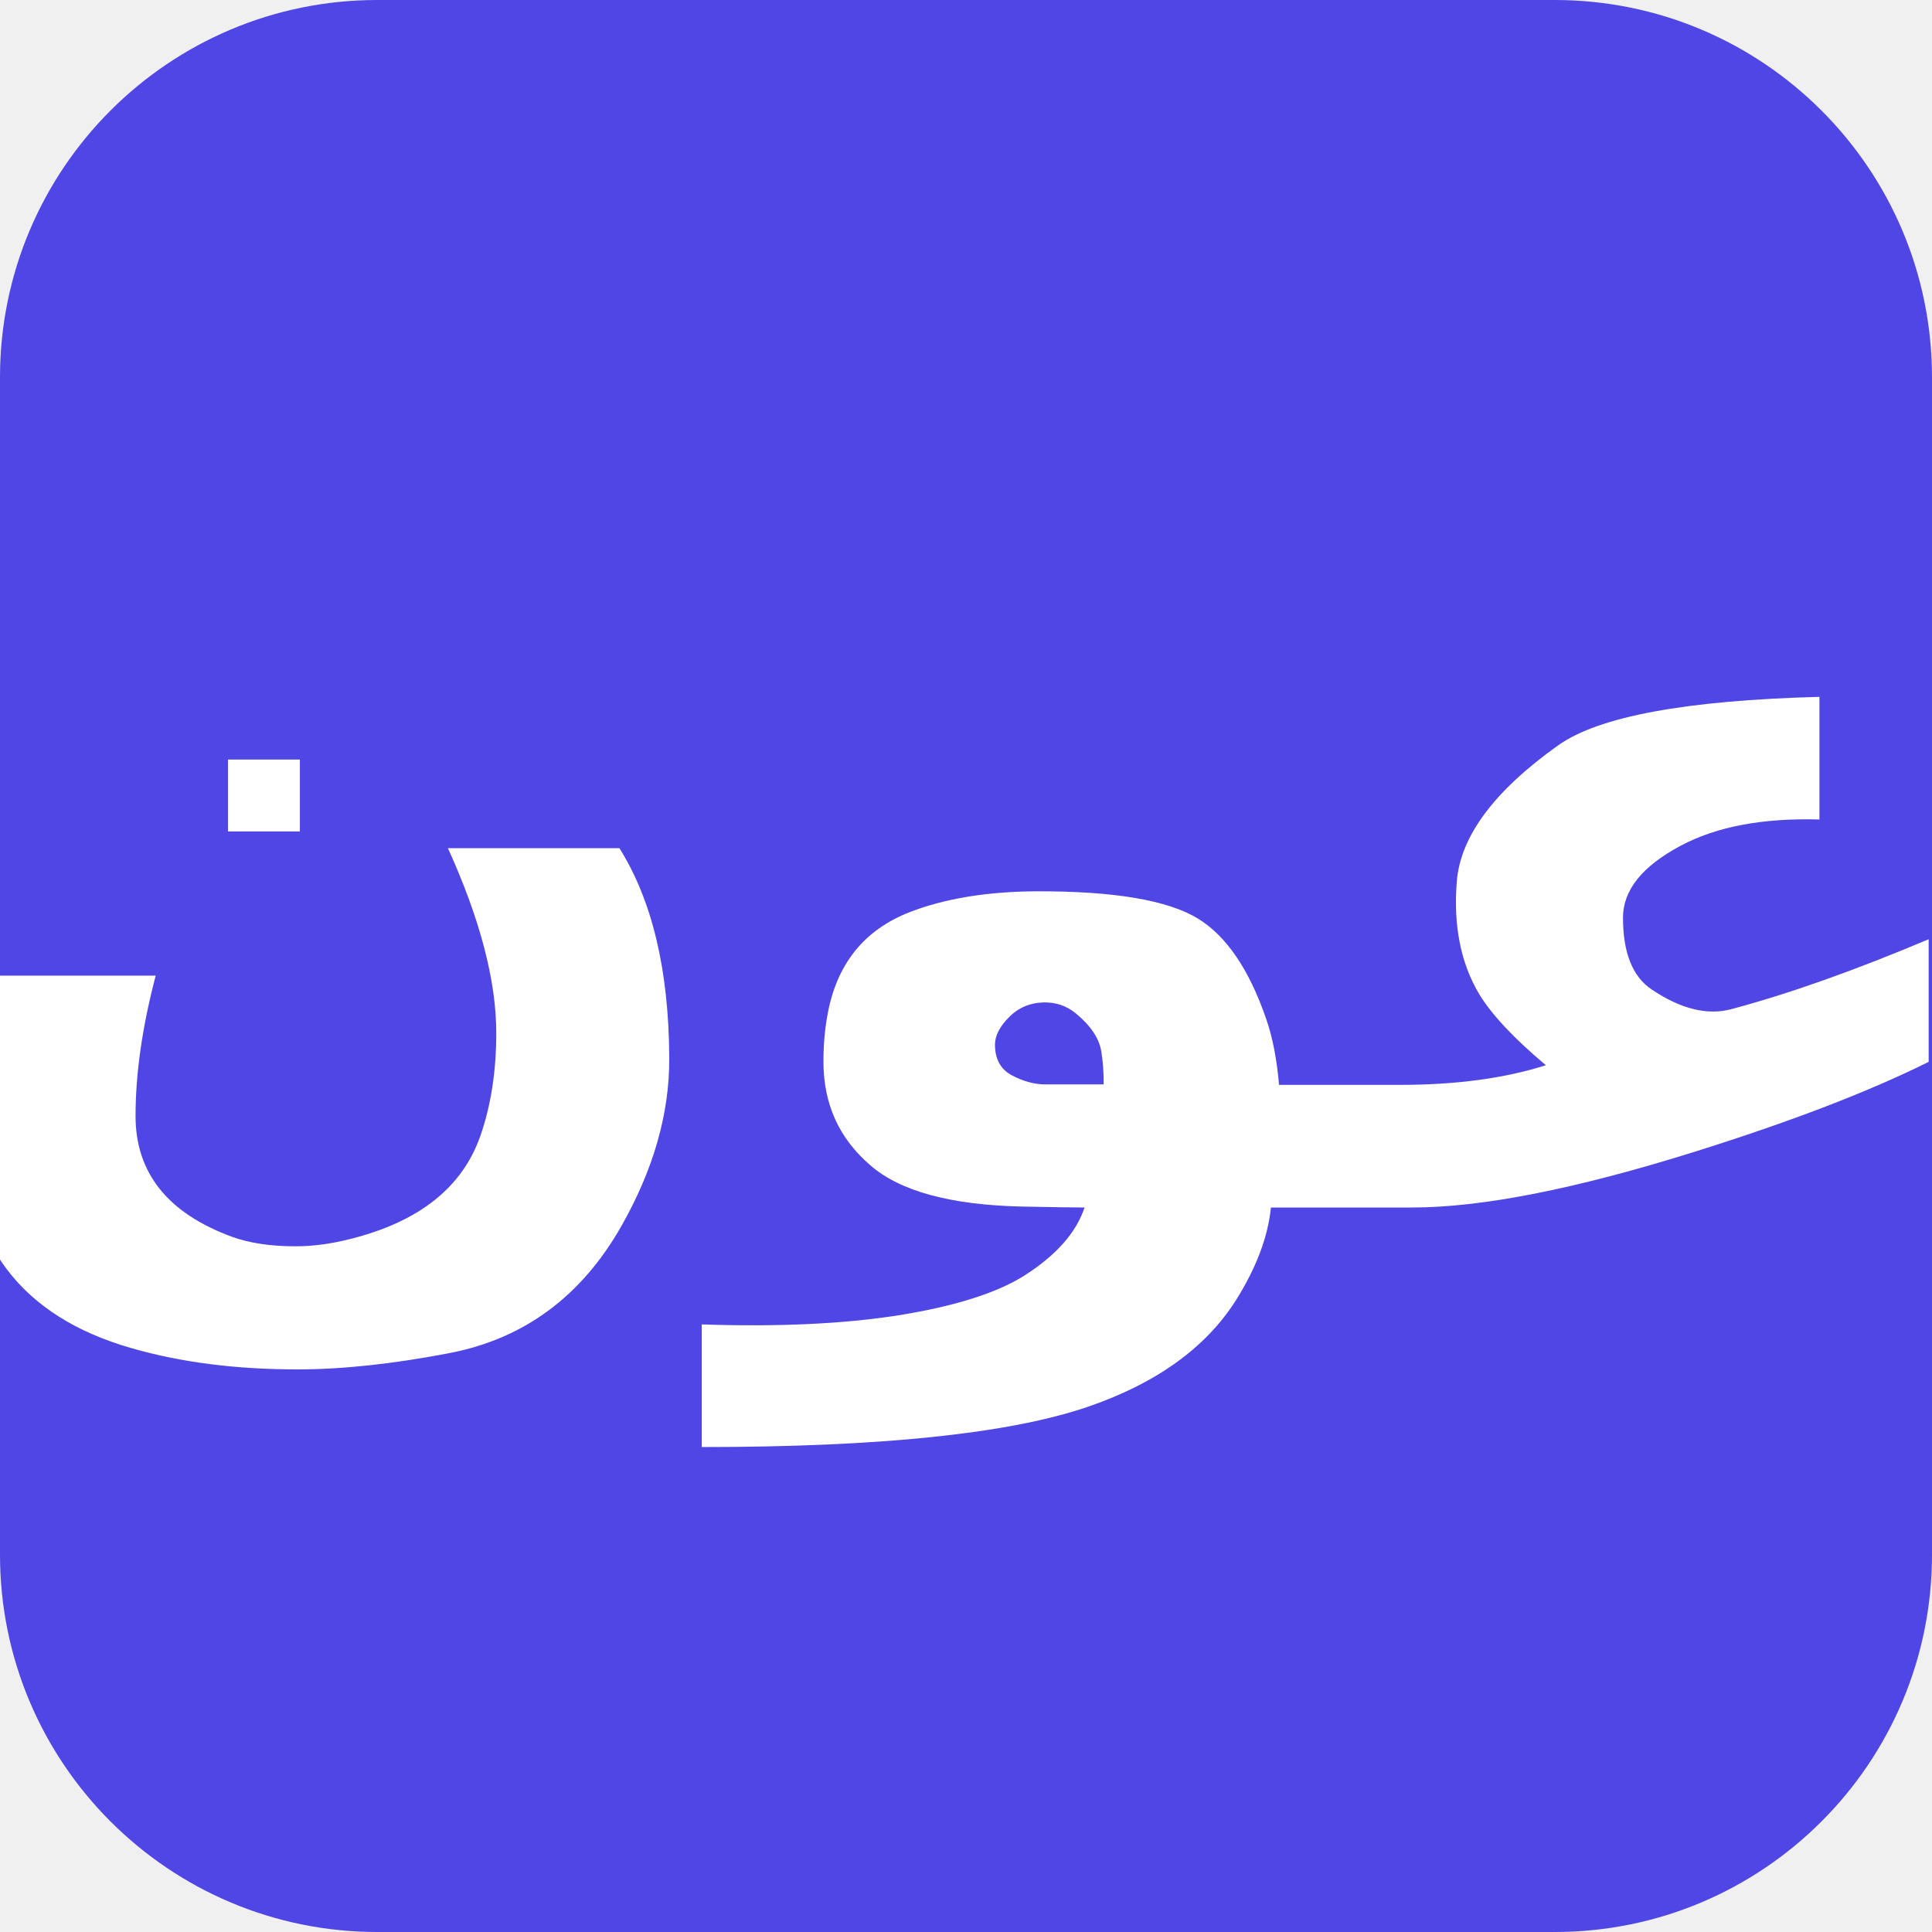
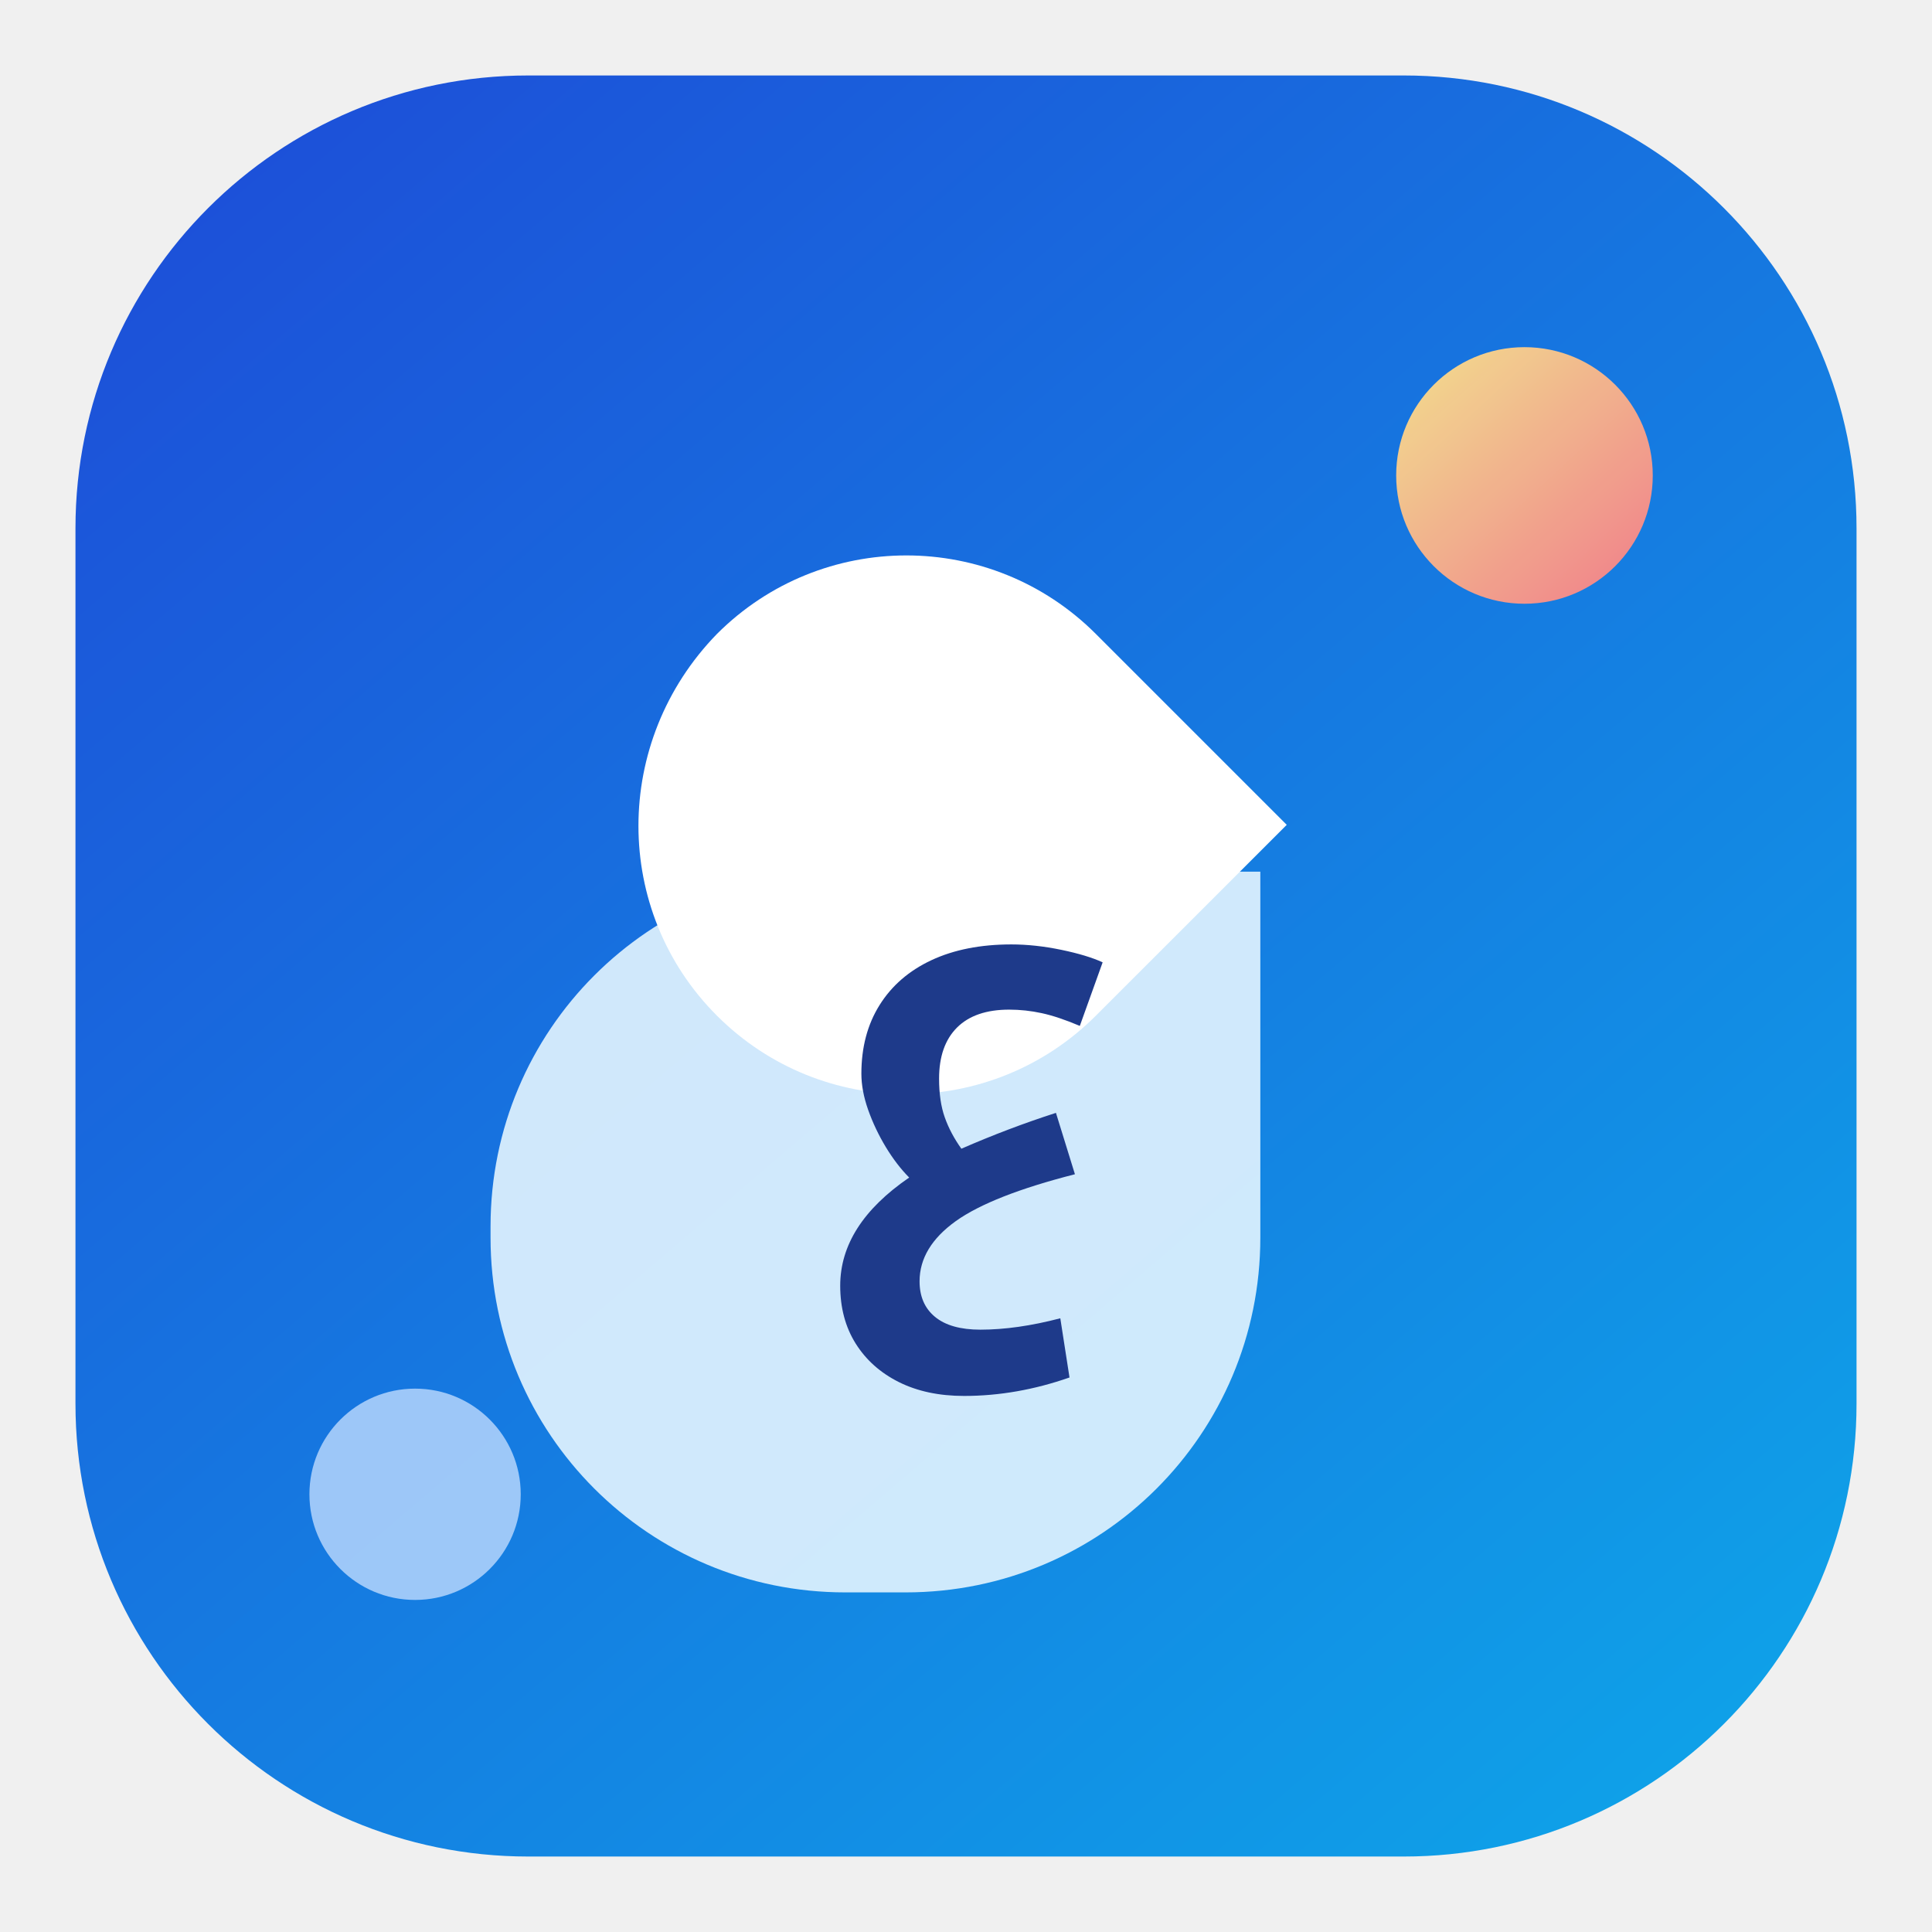
- <svg xmlns="http://www.w3.org/2000/svg" viewBox="0 0 512 512" width="512" height="512">
-   <rect width="512" height="512" rx="100" fill="#4f46e5" />
-   <text x="256" y="320" text-anchor="middle" font-family="sans-serif" font-size="260" font-weight="bold" fill="#ffffff">عون</text>
+ <svg xmlns="http://www.w3.org/2000/svg" width="512" height="512" viewBox="0 0 512 512" fill="none">
+   <defs>
+     <linearGradient id="bg" x1="52" y1="28" x2="458" y2="502" gradientUnits="userSpaceOnUse">
+       <stop stop-color="#1D4ED8" />
+       <stop offset="1" stop-color="#0EA5E9" />
+     </linearGradient>
+     <linearGradient id="glow" x1="370" y1="92" x2="442" y2="170" gradientUnits="userSpaceOnUse">
+       <stop stop-color="#FDE68A" />
+       <stop offset="1" stop-color="#FB7185" />
+     </linearGradient>
+   </defs>
+   <rect x="20" y="20" width="472" height="472" rx="120" fill="url(#bg)" />
+   <circle cx="404" cy="126" r="34" fill="url(#glow)" opacity="0.95" />
+   <circle cx="110" cy="396" r="28" fill="#BFDBFE" opacity="0.8" />
+   <path d="M130 325C130 273 172 231 224 231H334V328C334 380 292 422 240 422H224C172 422 130 380 130 328V325Z" fill="#E0F2FE" opacity="0.92" />
+   <path d="M190 168C217.74 140.26 262.67 140.26 290.41 168L341 218.59L290.41 269.17C262.67 296.91 217.74 296.91 190 269.17C162.26 241.43 162.26 196.5 190 168Z" fill="white" />
+   <text x="256" y="323" text-anchor="middle" font-size="144" font-weight="700" font-family="'IBM Plex Sans Arabic','Noto Kufi Arabic','Tahoma',sans-serif" fill="#1E3A8A">ع</text>
</svg>
